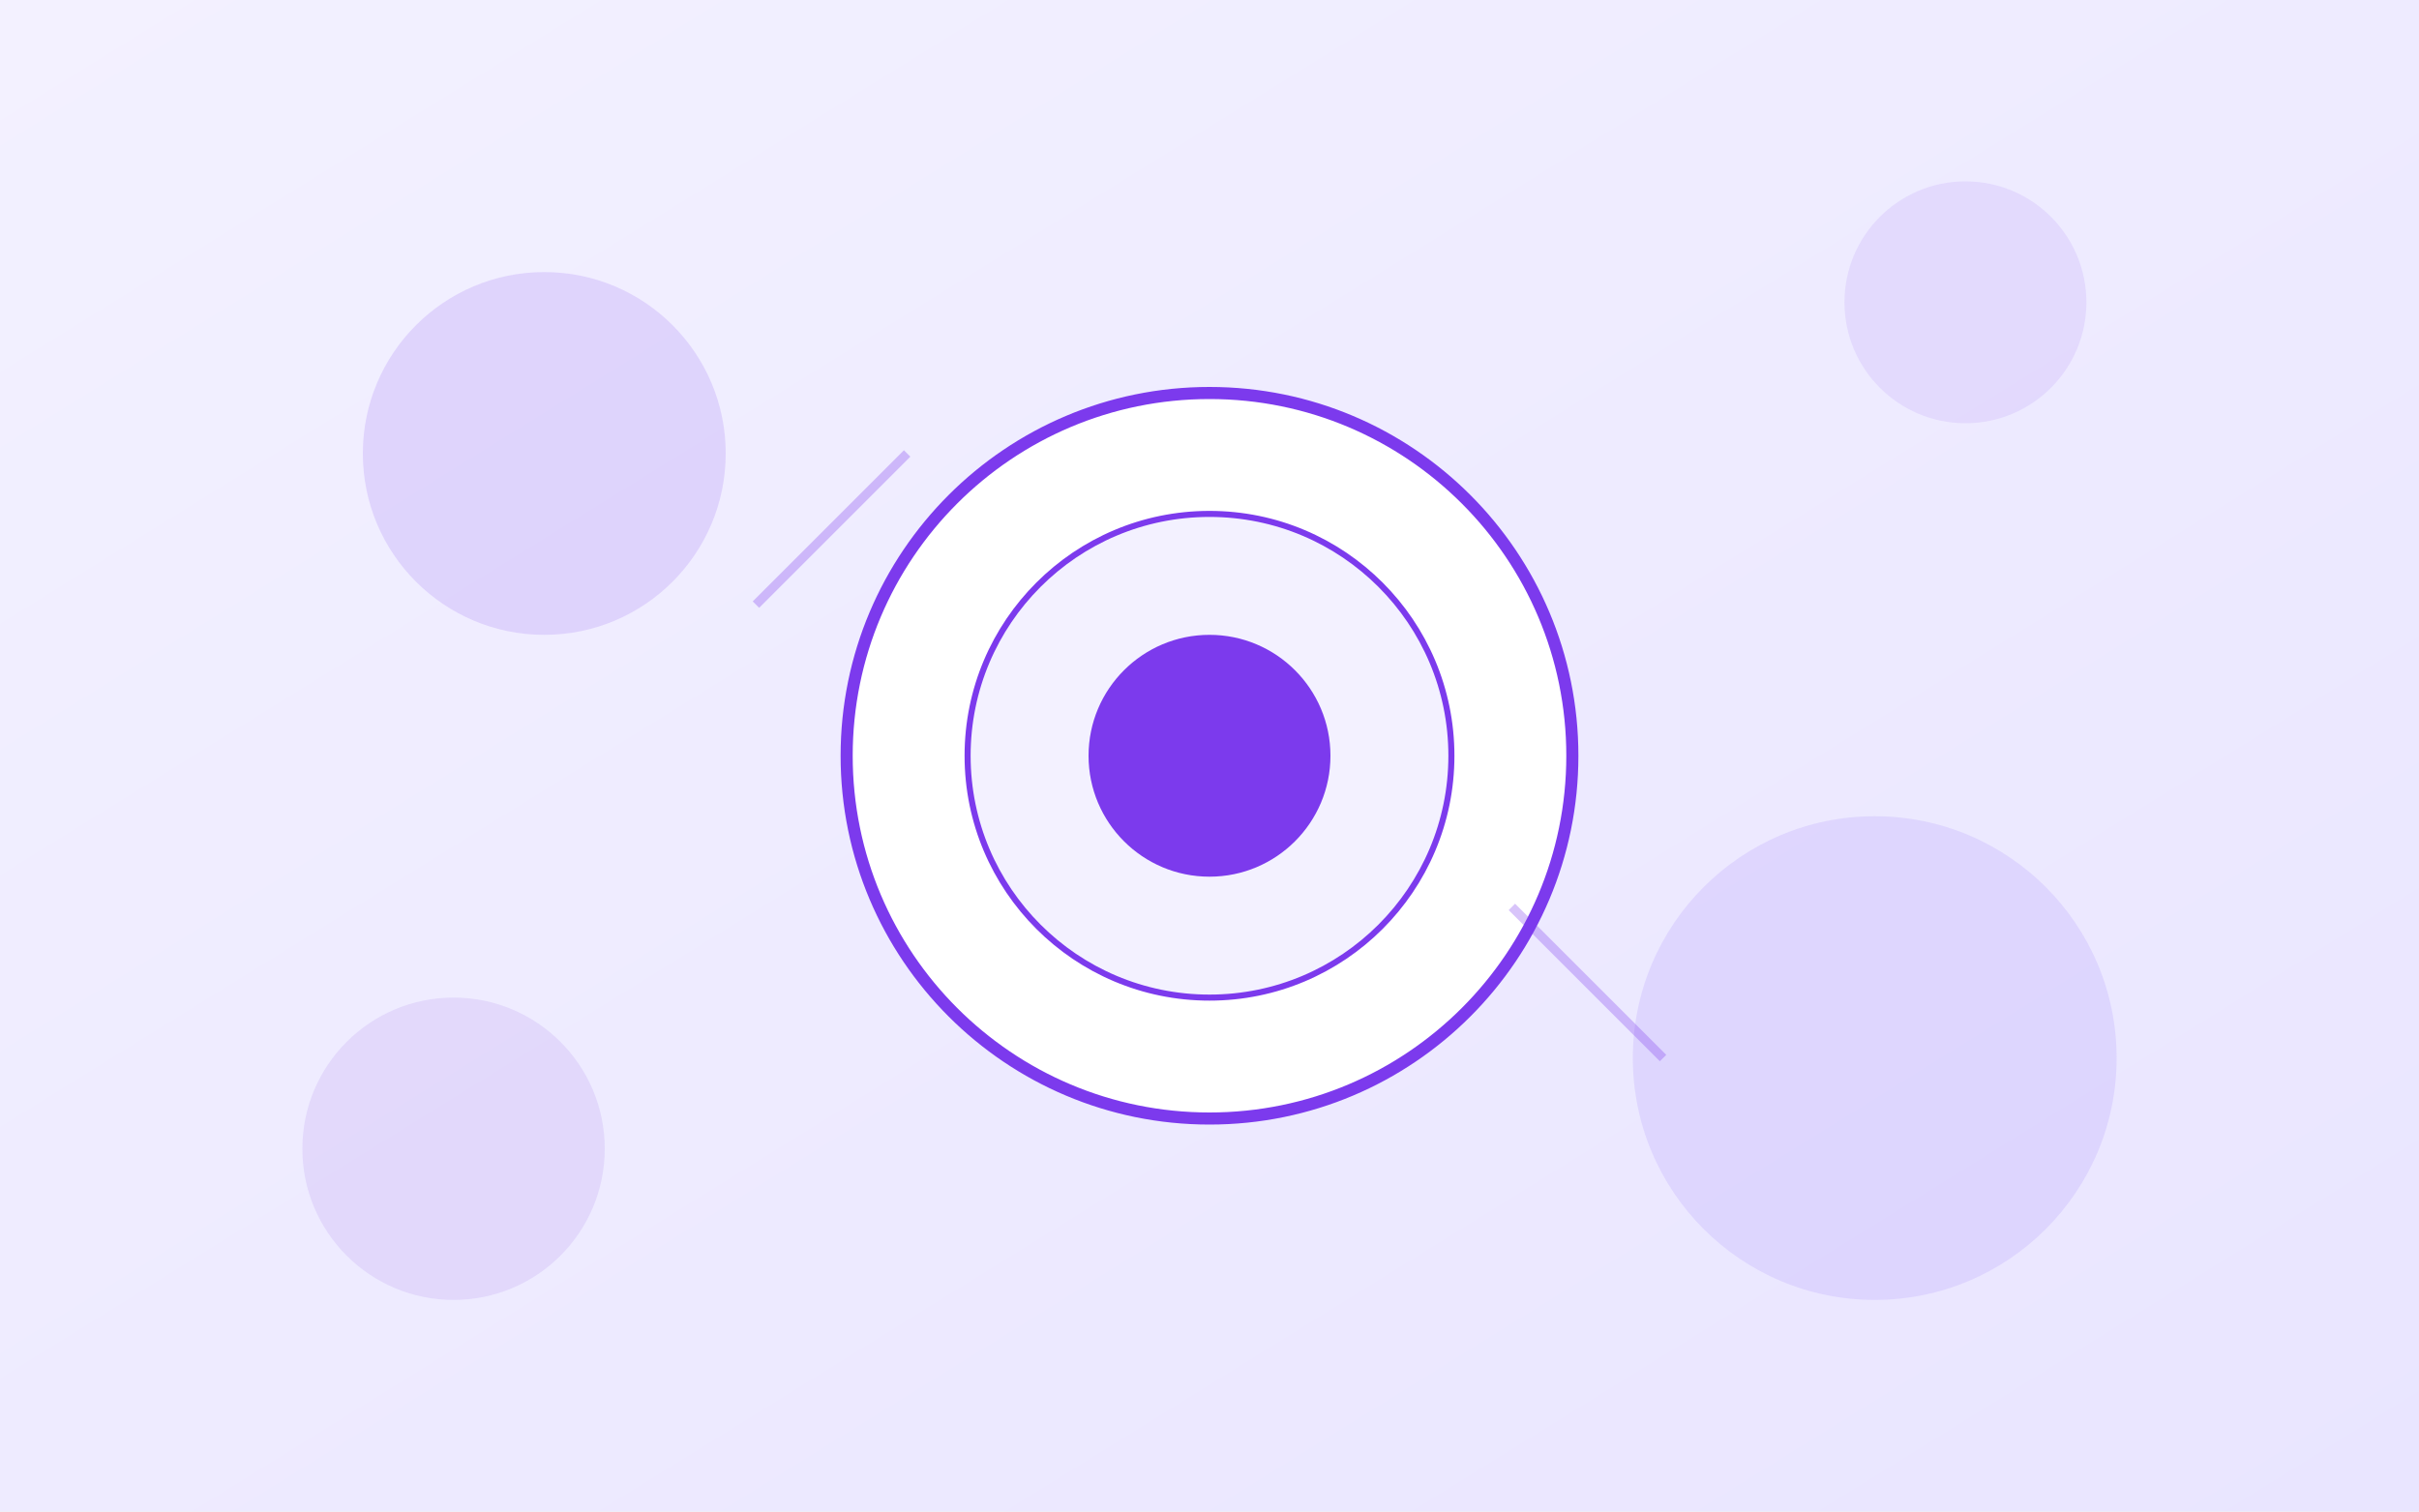
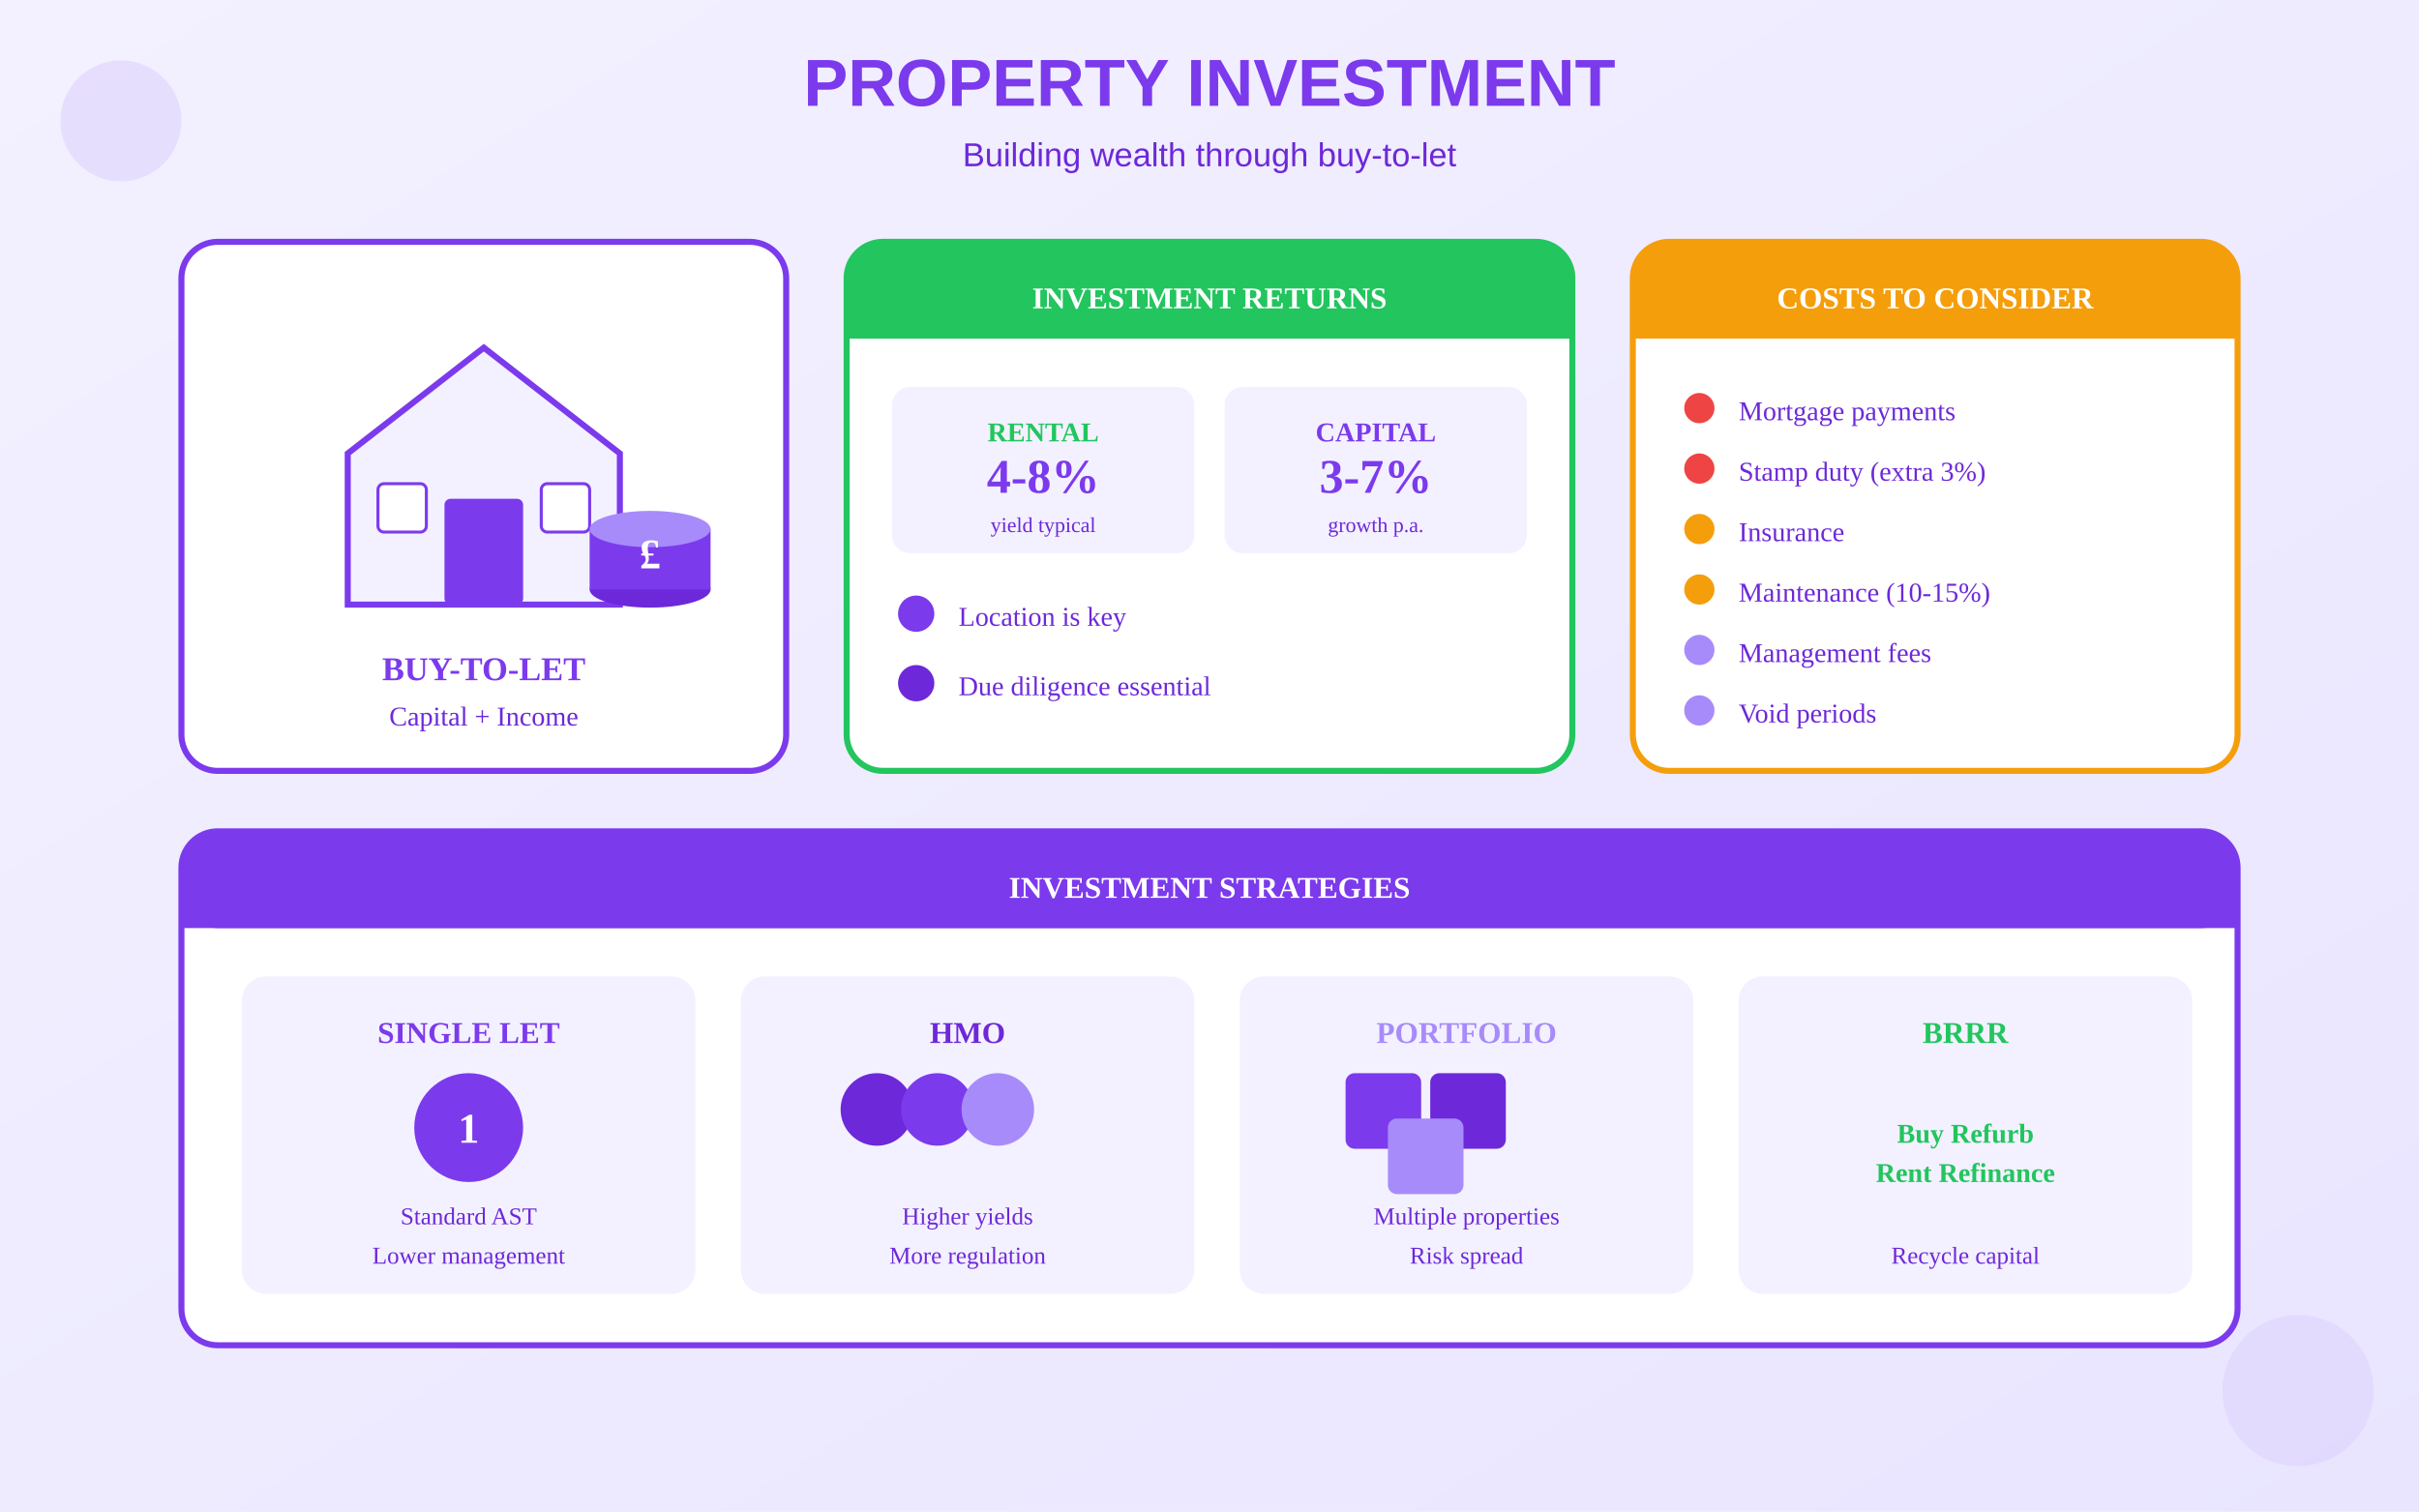
<svg xmlns="http://www.w3.org/2000/svg" viewBox="0 0 800 500">
  <defs>
    <linearGradient id="bgGrad" x1="0%" y1="0%" x2="100%" y2="100%">
      <stop offset="0%" style="stop-color:#F3F1FF" />
      <stop offset="100%" style="stop-color:#E9E5FF" />
    </linearGradient>
  </defs>
  <rect width="800" height="500" fill="url(#bgGrad)" />
-   <circle cx="400" cy="250" r="120" fill="white" stroke="#7C3AED" stroke-width="4" />
-   <circle cx="400" cy="250" r="80" fill="#F3F1FF" stroke="#7C3AED" stroke-width="2" />
-   <circle cx="400" cy="250" r="40" fill="#7C3AED" />
-   <circle cx="180" cy="150" r="60" fill="#7C3AED" opacity="0.15" />
-   <circle cx="620" cy="350" r="80" fill="#A78BFA" opacity="0.2" />
-   <circle cx="650" cy="100" r="40" fill="#7C3AED" opacity="0.1" />
-   <circle cx="150" cy="380" r="50" fill="#6D28D9" opacity="0.1" />
-   <line x1="250" y1="200" x2="300" y2="150" stroke="#7C3AED" stroke-width="3" opacity="0.3" />
-   <line x1="500" y1="300" x2="550" y2="350" stroke="#7C3AED" stroke-width="3" opacity="0.3" />
+   <text x="400" y="35" text-anchor="middle" fill="#7C3AED" font-size="22" font-weight="bold" font-family="Arial">PROPERTY INVESTMENT</text>
+   <text x="400" y="55" text-anchor="middle" fill="#6D28D9" font-size="11" font-family="Arial">Building wealth through buy-to-let</text>
+   <g transform="translate(60, 80)">
+     <rect x="0" y="0" width="200" height="175" rx="12" fill="white" stroke="#7C3AED" stroke-width="2" />
+     <g transform="translate(45, 20)">
+       <path d="M55 15 L100 50 L100 100 L10 100 L10 50 Z" fill="#F3F1FF" stroke="#7C3AED" stroke-width="2" />
+       <rect x="42" y="65" width="26" height="35" rx="2" fill="#7C3AED" />
+       <rect x="20" y="60" width="16" height="16" rx="2" fill="white" stroke="#7C3AED" />
+       <rect x="74" y="60" width="16" height="16" rx="2" fill="white" stroke="#7C3AED" />
+     </g>
+     <g transform="translate(130, 60)">
+       <ellipse cx="25" cy="55" rx="20" ry="6" fill="#6D28D9" />
+       <rect x="5" y="35" width="40" height="20" fill="#7C3AED" />
+       <ellipse cx="25" cy="35" rx="20" ry="6" fill="#A78BFA" />
+       <text x="25" y="48" text-anchor="middle" fill="white" font-size="14" font-weight="bold">£</text>
+     </g>
+     <text x="100" y="145" text-anchor="middle" fill="#7C3AED" font-size="11" font-weight="bold">BUY-TO-LET</text>
+     <text x="100" y="160" text-anchor="middle" fill="#6D28D9" font-size="9">Capital + Income</text>
+   </g>
+   <g transform="translate(280, 80)">
+     <rect x="0" y="0" width="240" height="175" rx="12" fill="white" stroke="#22C55E" stroke-width="2" />
+     <rect x="0" y="0" width="240" height="32" rx="12" fill="#22C55E" />
+     <rect x="0" y="20" width="240" height="12" fill="#22C55E" />
+     <text x="120" y="22" text-anchor="middle" fill="white" font-size="10" font-weight="bold">INVESTMENT RETURNS</text>
+     <g transform="translate(15, 48)">
+       <rect x="0" y="0" width="100" height="55" rx="6" fill="#F3F1FF" />
+       <text x="50" y="18" text-anchor="middle" fill="#22C55E" font-size="9" font-weight="bold">RENTAL</text>
+       <text x="50" y="35" text-anchor="middle" fill="#7C3AED" font-size="16" font-weight="bold">4-8%</text>
+       <text x="50" y="48" text-anchor="middle" fill="#6D28D9" font-size="7">yield typical</text>
+     </g>
+     <g transform="translate(125, 48)">
+       <rect x="0" y="0" width="100" height="55" rx="6" fill="#F3F1FF" />
+       <text x="50" y="18" text-anchor="middle" fill="#7C3AED" font-size="9" font-weight="bold">CAPITAL</text>
+       <text x="50" y="35" text-anchor="middle" fill="#7C3AED" font-size="16" font-weight="bold">3-7%</text>
+       <text x="50" y="48" text-anchor="middle" fill="#6D28D9" font-size="7">growth p.a.</text>
+     </g>
+     <g transform="translate(15, 115)">
+       <circle cx="8" cy="8" r="6" fill="#7C3AED" />
+       <text x="22" y="12" fill="#6D28D9" font-size="9">Location is key</text>
+     </g>
+     <g transform="translate(15, 138)">
+       <circle cx="8" cy="8" r="6" fill="#6D28D9" />
+       <text x="22" y="12" fill="#6D28D9" font-size="9">Due diligence essential</text>
+     </g>
+   </g>
+   <g transform="translate(540, 80)">
+     <rect x="0" y="0" width="200" height="175" rx="12" fill="white" stroke="#F59E0B" stroke-width="2" />
+     <rect x="0" y="0" width="200" height="32" rx="12" fill="#F59E0B" />
+     <rect x="0" y="20" width="200" height="12" fill="#F59E0B" />
+     <text x="100" y="22" text-anchor="middle" fill="white" font-size="10" font-weight="bold">COSTS TO CONSIDER</text>
+     <g transform="translate(15, 48)">
+       <circle cx="7" cy="7" r="5" fill="#EF4444" />
+       <text x="20" y="11" fill="#6D28D9" font-size="9">Mortgage payments</text>
+     </g>
+     <g transform="translate(15, 68)">
+       <circle cx="7" cy="7" r="5" fill="#EF4444" />
+       <text x="20" y="11" fill="#6D28D9" font-size="9">Stamp duty (extra 3%)</text>
+     </g>
+     <g transform="translate(15, 88)">
+       <circle cx="7" cy="7" r="5" fill="#F59E0B" />
+       <text x="20" y="11" fill="#6D28D9" font-size="9">Insurance</text>
+     </g>
+     <g transform="translate(15, 108)">
+       <circle cx="7" cy="7" r="5" fill="#F59E0B" />
+       <text x="20" y="11" fill="#6D28D9" font-size="9">Maintenance (10-15%)</text>
+     </g>
+     <g transform="translate(15, 128)">
+       <circle cx="7" cy="7" r="5" fill="#A78BFA" />
+       <text x="20" y="11" fill="#6D28D9" font-size="9">Management fees</text>
+     </g>
+     <g transform="translate(15, 148)">
+       <circle cx="7" cy="7" r="5" fill="#A78BFA" />
+       <text x="20" y="11" fill="#6D28D9" font-size="9">Void periods</text>
+     </g>
+   </g>
+   <g transform="translate(60, 275)">
+     <rect x="0" y="0" width="680" height="170" rx="12" fill="white" stroke="#7C3AED" stroke-width="2" />
+     <rect x="0" y="0" width="680" height="32" rx="12" fill="#7C3AED" />
+     <rect x="0" y="20" width="680" height="12" fill="#7C3AED" />
+     <text x="340" y="22" text-anchor="middle" fill="white" font-size="10" font-weight="bold">INVESTMENT STRATEGIES</text>
+     <g transform="translate(20, 48)">
+       <rect x="0" y="0" width="150" height="105" rx="8" fill="#F3F1FF" />
+       <text x="75" y="22" text-anchor="middle" fill="#7C3AED" font-size="10" font-weight="bold">SINGLE LET</text>
+       <circle cx="75" cy="50" r="18" fill="#7C3AED" />
+       <text x="75" y="55" text-anchor="middle" fill="white" font-size="14" font-weight="bold">1</text>
+       <text x="75" y="82" text-anchor="middle" fill="#6D28D9" font-size="8">Standard AST</text>
+       <text x="75" y="95" text-anchor="middle" fill="#6D28D9" font-size="8">Lower management</text>
+     </g>
+     <g transform="translate(185, 48)">
+       <rect x="0" y="0" width="150" height="105" rx="8" fill="#F3F1FF" />
+       <text x="75" y="22" text-anchor="middle" fill="#6D28D9" font-size="10" font-weight="bold">HMO</text>
+       <g transform="translate(45, 32)">
+         <circle cx="0" cy="12" r="12" fill="#6D28D9" />
+         <circle cx="20" cy="12" r="12" fill="#7C3AED" />
+         <circle cx="40" cy="12" r="12" fill="#A78BFA" />
+       </g>
+       <text x="75" y="82" text-anchor="middle" fill="#6D28D9" font-size="8">Higher yields</text>
+       <text x="75" y="95" text-anchor="middle" fill="#6D28D9" font-size="8">More regulation</text>
+     </g>
+     <g transform="translate(350, 48)">
+       <rect x="0" y="0" width="150" height="105" rx="8" fill="#F3F1FF" />
+       <text x="75" y="22" text-anchor="middle" fill="#A78BFA" font-size="10" font-weight="bold">PORTFOLIO</text>
+       <g transform="translate(35, 32)">
+         <rect x="0" y="0" width="25" height="25" rx="3" fill="#7C3AED" />
+         <rect x="28" y="0" width="25" height="25" rx="3" fill="#6D28D9" />
+         <rect x="14" y="15" width="25" height="25" rx="3" fill="#A78BFA" />
+       </g>
+       <text x="75" y="82" text-anchor="middle" fill="#6D28D9" font-size="8">Multiple properties</text>
+       <text x="75" y="95" text-anchor="middle" fill="#6D28D9" font-size="8">Risk spread</text>
+     </g>
+     <g transform="translate(515, 48)">
+       <rect x="0" y="0" width="150" height="105" rx="8" fill="#F3F1FF" />
+       <text x="75" y="22" text-anchor="middle" fill="#22C55E" font-size="10" font-weight="bold">BRRR</text>
+       <text x="75" y="55" text-anchor="middle" fill="#22C55E" font-size="9" font-weight="bold">Buy Refurb</text>
+       <text x="75" y="68" text-anchor="middle" fill="#22C55E" font-size="9" font-weight="bold">Rent Refinance</text>
+       <text x="75" y="95" text-anchor="middle" fill="#6D28D9" font-size="8">Recycle capital</text>
+     </g>
+   </g>
+   <circle cx="40" cy="40" r="20" fill="#7C3AED" opacity="0.1" />
+   <circle cx="760" cy="460" r="25" fill="#A78BFA" opacity="0.12" />
</svg>
